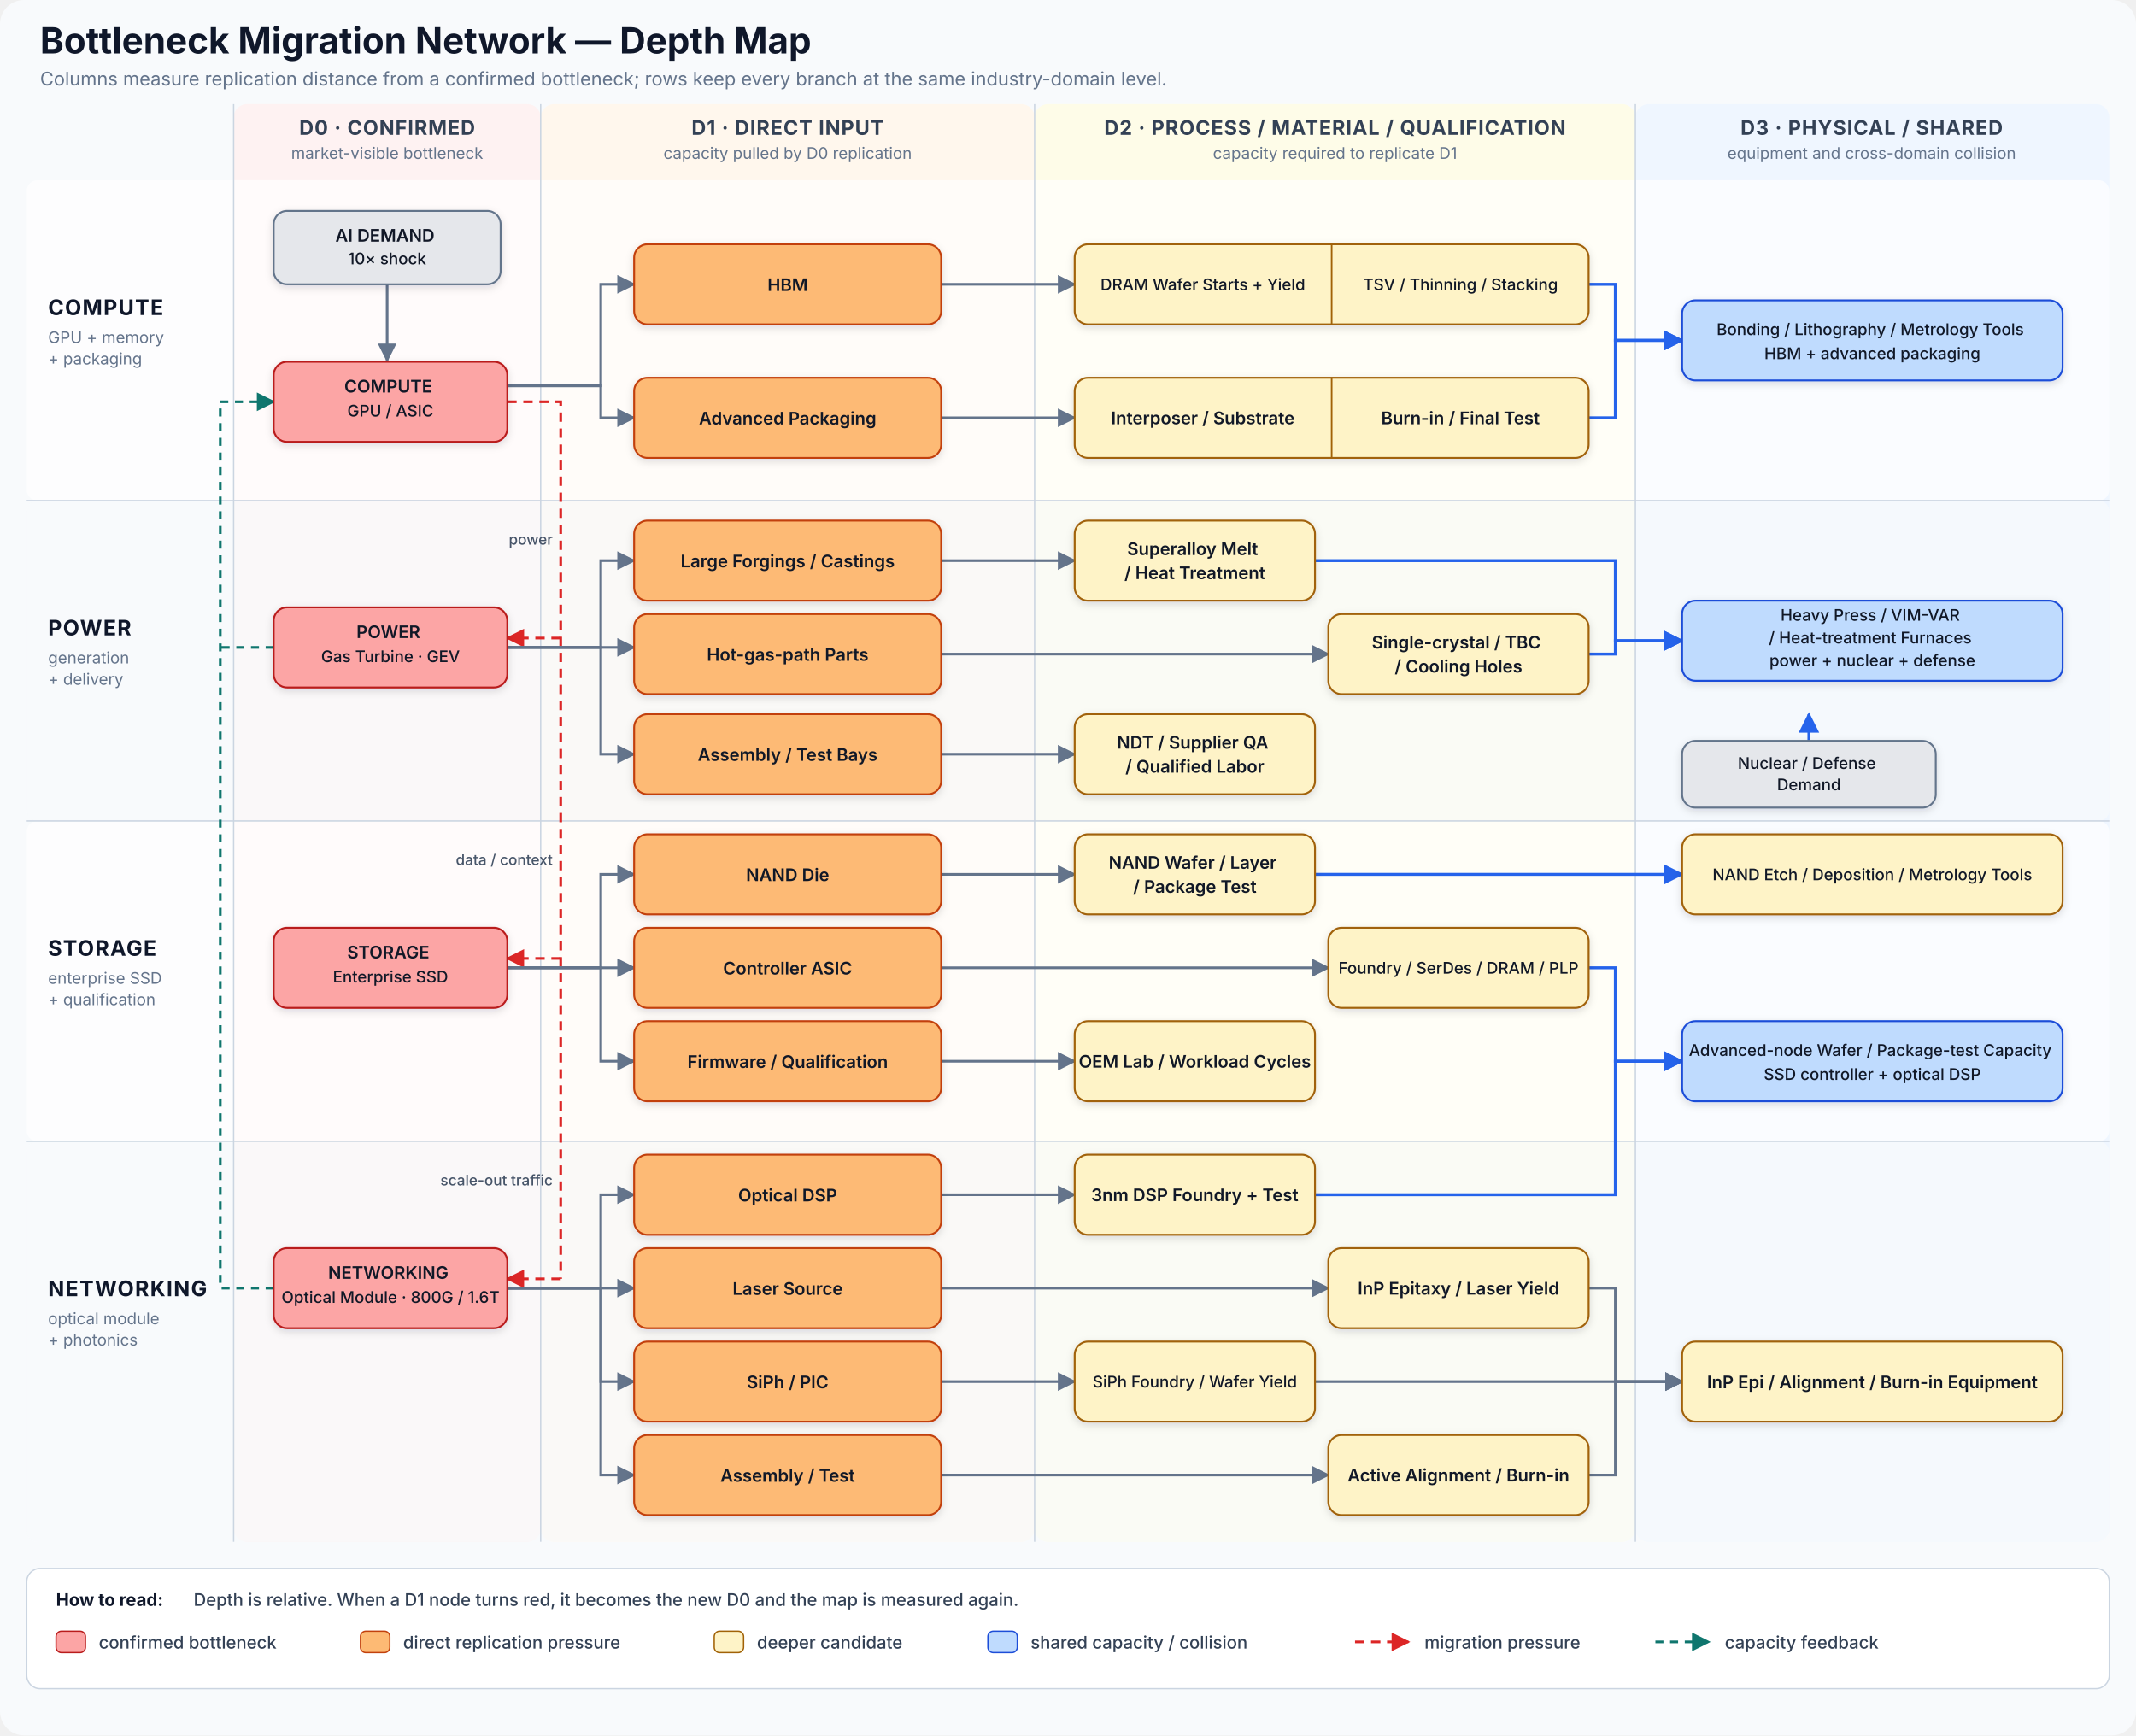
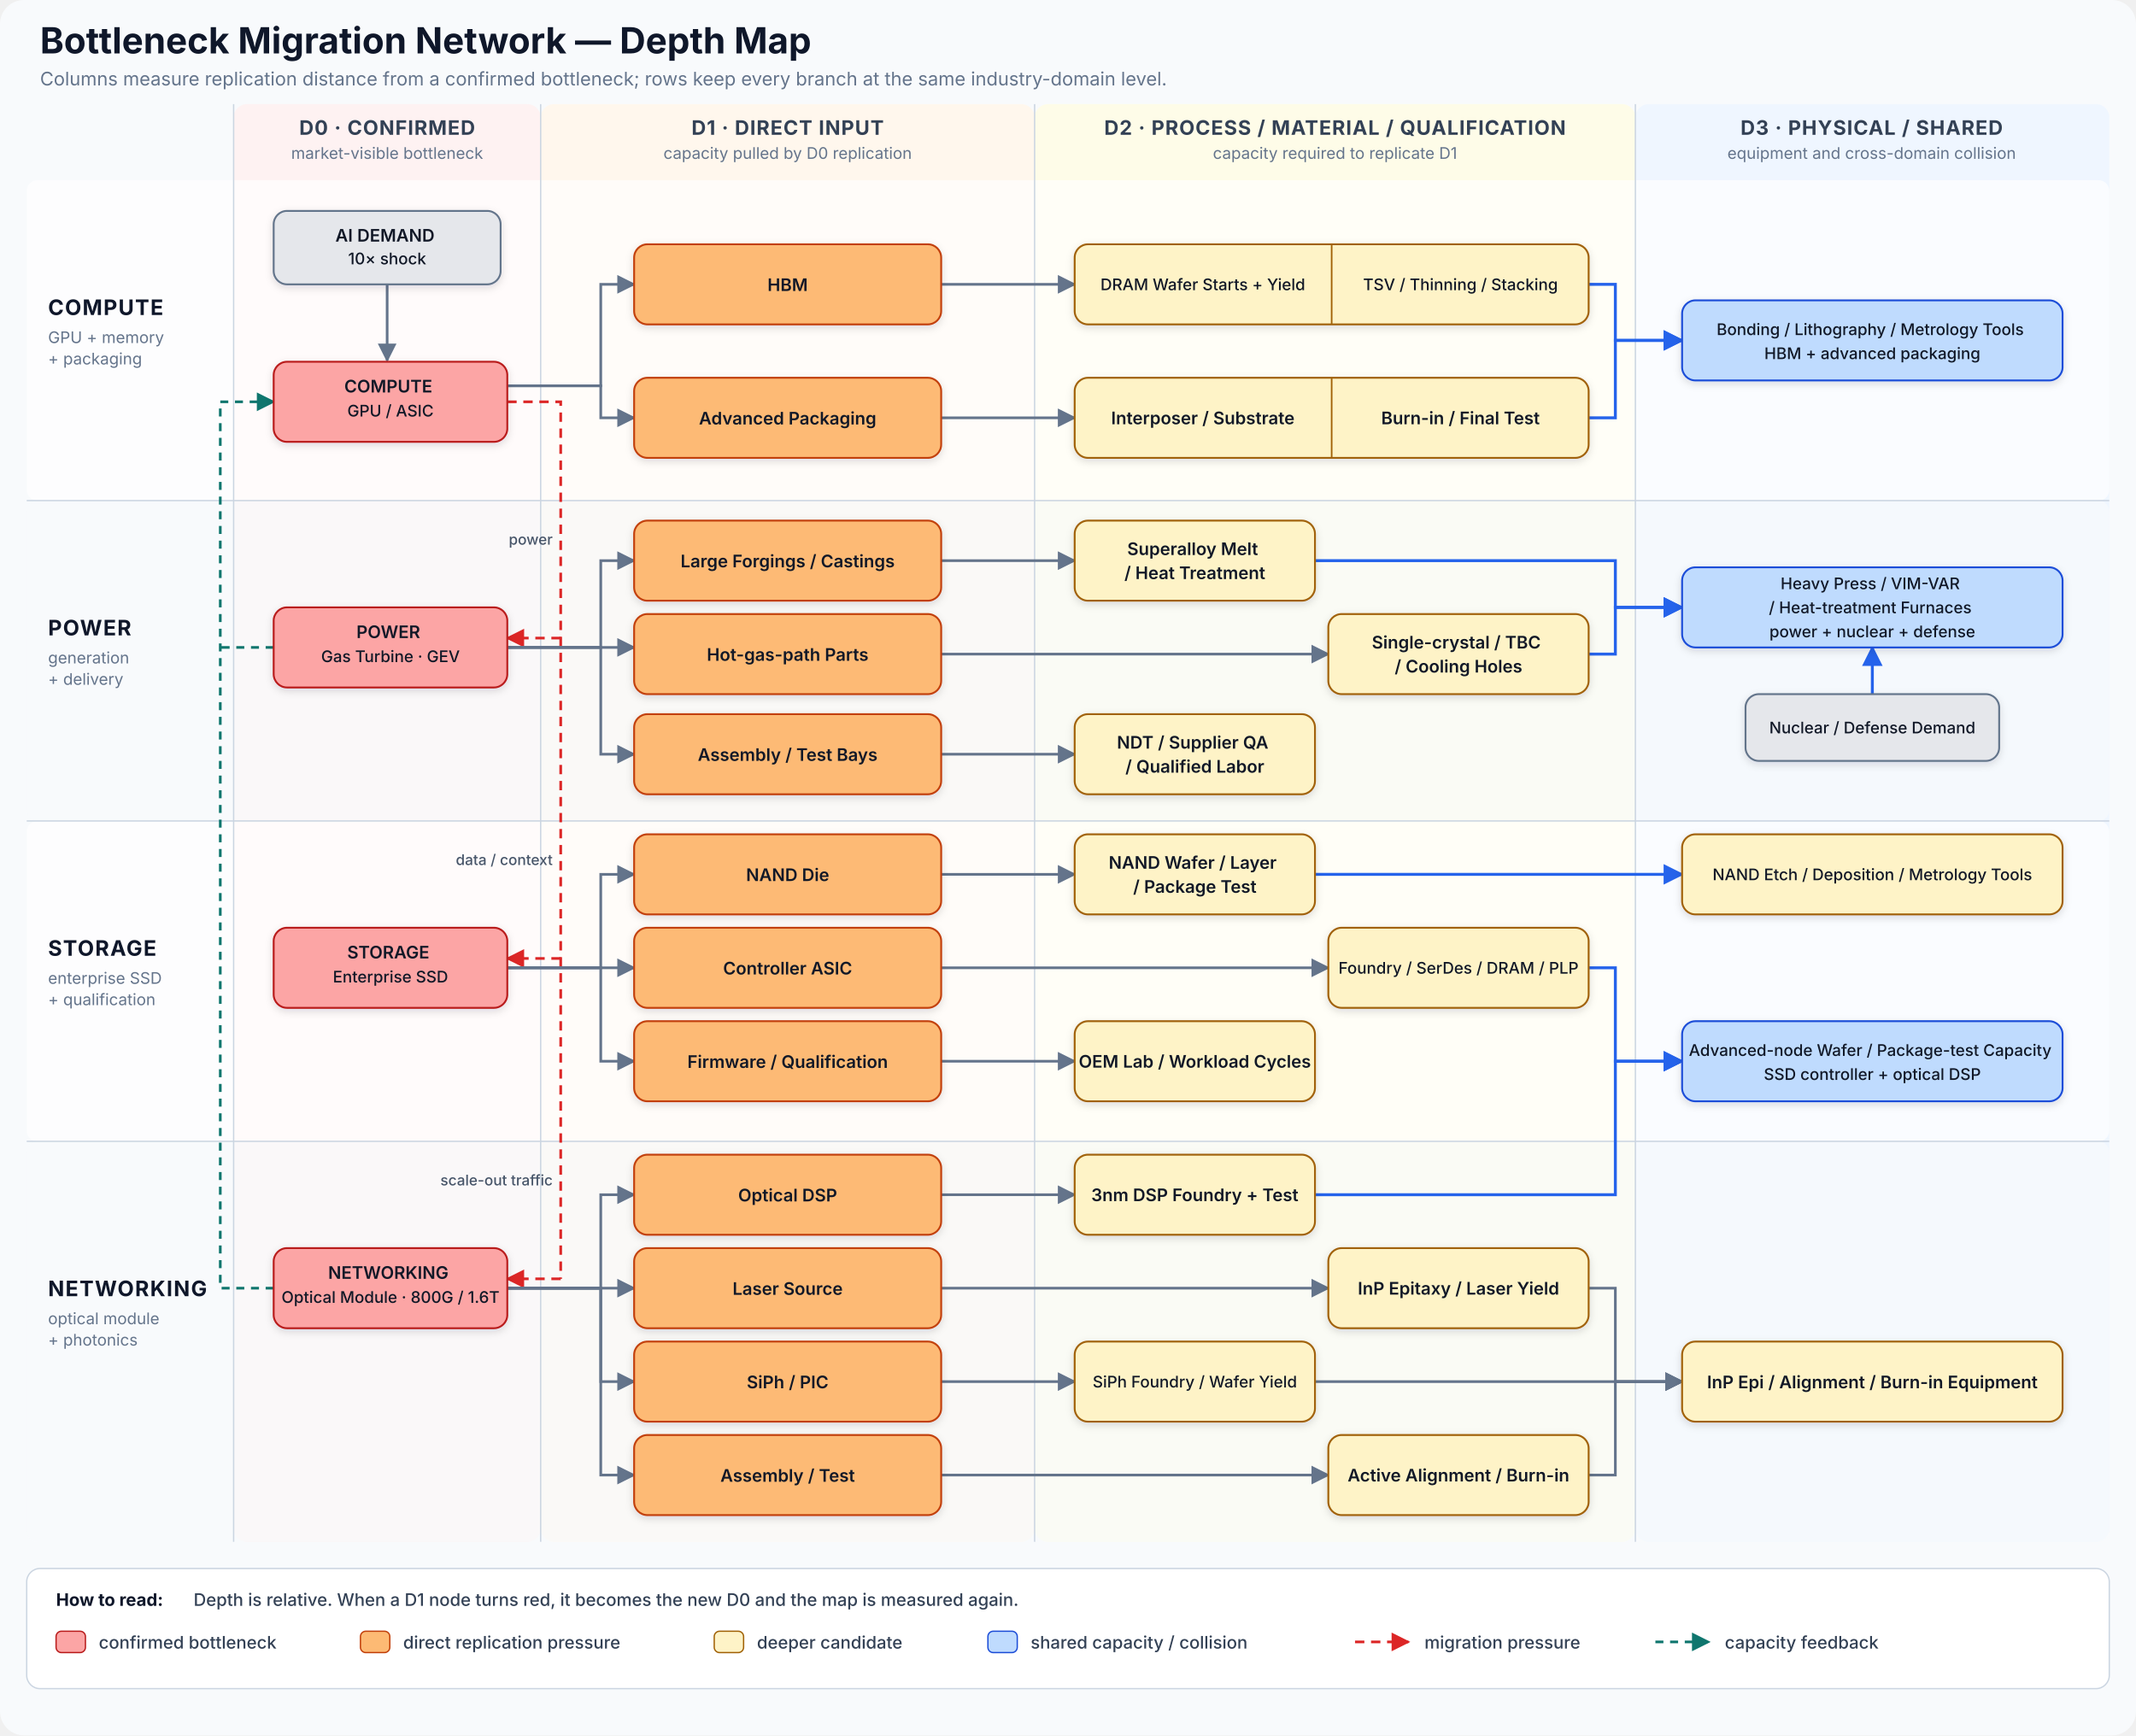
<svg xmlns="http://www.w3.org/2000/svg" width="1600" height="1300" viewBox="0 0 1600 1300" role="img" aria-labelledby="title desc">
  <defs>
    <filter id="shadow" x="-20%" y="-20%" width="140%" height="140%">
      <feDropShadow dx="0" dy="2" stdDeviation="3" flood-color="#0f172a" flood-opacity="0.14" />
    </filter>
    <marker id="arrow" viewBox="0 0 10 10" refX="9" refY="5" markerWidth="7" markerHeight="7" orient="auto-start-reverse">
      <path d="M 0 0 L 10 5 L 0 10 z" fill="#64748b" />
    </marker>
    <marker id="arrow-red" viewBox="0 0 10 10" refX="9" refY="5" markerWidth="7" markerHeight="7" orient="auto-start-reverse">
      <path d="M 0 0 L 10 5 L 0 10 z" fill="#dc2626" />
    </marker>
    <marker id="arrow-blue" viewBox="0 0 10 10" refX="9" refY="5" markerWidth="7" markerHeight="7" orient="auto-start-reverse">
      <path d="M 0 0 L 10 5 L 0 10 z" fill="#2563eb" />
    </marker>
    <marker id="arrow-teal" viewBox="0 0 10 10" refX="9" refY="5" markerWidth="7" markerHeight="7" orient="auto-start-reverse">
      <path d="M 0 0 L 10 5 L 0 10 z" fill="#0f766e" />
    </marker>
    <style>
      .canvas { fill: #f8fafc; }
      .grid { stroke: #cbd5e1; stroke-width: 1; }
      .lane-a { fill: #ffffff; }
      .lane-b { fill: #f8fafc; }
      .depth-0 { fill: #fef2f2; }
      .depth-1 { fill: #fff7ed; }
      .depth-2 { fill: #fefce8; }
      .depth-3 { fill: #eff6ff; }
      .title { font: 700 27px -apple-system, BlinkMacSystemFont, "Segoe UI", sans-serif; fill: #0f172a; }
      .subtitle { font: 400 14px -apple-system, BlinkMacSystemFont, "Segoe UI", sans-serif; fill: #64748b; }
      .depth-label { font: 700 15px -apple-system, BlinkMacSystemFont, "Segoe UI", sans-serif; fill: #334155; letter-spacing: 0.6px; }
      .depth-note { font: 400 12px -apple-system, BlinkMacSystemFont, "Segoe UI", sans-serif; fill: #64748b; }
      .lane-label { font: 700 16px -apple-system, BlinkMacSystemFont, "Segoe UI", sans-serif; fill: #0f172a; letter-spacing: 0.8px; }
      .lane-note { font: 400 12px -apple-system, BlinkMacSystemFont, "Segoe UI", sans-serif; fill: #64748b; }
      .node { stroke: #64748b; stroke-width: 1.4; rx: 10; filter: url(#shadow); }
      .confirmed { fill: #fca5a5; stroke: #b91c1c; }
      .direct { fill: #fdba74; stroke: #c2410c; }
      .candidate { fill: #fef3c7; stroke: #a16207; }
      .shared { fill: #bfdbfe; stroke: #1d4ed8; }
      .context { fill: #e5e7eb; stroke: #64748b; }
      .node-text { font: 600 13px -apple-system, BlinkMacSystemFont, "Segoe UI", sans-serif; fill: #111827; text-anchor: middle; }
      .node-small { font: 500 12px -apple-system, BlinkMacSystemFont, "Segoe UI", sans-serif; fill: #111827; text-anchor: middle; }
      .node-center { dominant-baseline: middle; }
      .edge { fill: none; stroke: #64748b; stroke-width: 2; marker-end: url(#arrow); }
      .pressure { fill: none; stroke: #dc2626; stroke-width: 2; stroke-dasharray: 7 5; marker-end: url(#arrow-red); }
      .pressure-trunk { fill: none; stroke: #dc2626; stroke-width: 2; stroke-dasharray: 7 5; }
      .shared-edge { fill: none; stroke: #2563eb; stroke-width: 2.2; marker-end: url(#arrow-blue); }
      .feedback { fill: none; stroke: #0f766e; stroke-width: 2; stroke-dasharray: 6 5; marker-end: url(#arrow-teal); }
      .feedback-trunk { fill: none; stroke: #0f766e; stroke-width: 2; stroke-dasharray: 6 5; }
      .edge-label { font: 500 11px -apple-system, BlinkMacSystemFont, "Segoe UI", sans-serif; fill: #475569; }
      .legend { font: 500 13px -apple-system, BlinkMacSystemFont, "Segoe UI", sans-serif; fill: #334155; }
      .legend-strong { font: 700 13px -apple-system, BlinkMacSystemFont, "Segoe UI", sans-serif; fill: #0f172a; }
    </style>
  </defs>
  <rect class="canvas" width="1600" height="1300" rx="18" />
  <text class="title" x="30" y="40">Bottleneck Migration Network — Depth Map</text>
  <text class="subtitle" x="30" y="64">Columns measure replication distance from a confirmed bottleneck; rows keep every branch at the same industry-domain level.</text>
  <rect class="depth-0" x="175" y="78" width="230" height="1077" rx="10" />
  <rect class="depth-1" x="405" y="78" width="370" height="1077" rx="10" />
  <rect class="depth-2" x="775" y="78" width="450" height="1077" rx="10" />
  <rect class="depth-3" x="1225" y="78" width="355" height="1077" rx="10" />
  <text class="depth-label" x="290" y="101" text-anchor="middle">D0 · CONFIRMED</text>
  <text class="depth-note" x="290" y="119" text-anchor="middle">market-visible bottleneck</text>
  <text class="depth-label" x="590" y="101" text-anchor="middle">D1 · DIRECT INPUT</text>
  <text class="depth-note" x="590" y="119" text-anchor="middle">capacity pulled by D0 replication</text>
  <text class="depth-label" x="1000" y="101" text-anchor="middle">D2 · PROCESS / MATERIAL / QUALIFICATION</text>
  <text class="depth-note" x="1000" y="119" text-anchor="middle">capacity required to replicate D1</text>
  <text class="depth-label" x="1402" y="101" text-anchor="middle">D3 · PHYSICAL / SHARED</text>
  <text class="depth-note" x="1402" y="119" text-anchor="middle">equipment and cross-domain collision</text>
  <rect class="lane-a" x="20" y="135" width="1560" height="240" rx="8" opacity="0.66" />
  <rect class="lane-b" x="20" y="375" width="1560" height="240" rx="8" opacity="0.66" />
  <rect class="lane-a" x="20" y="615" width="1560" height="240" rx="8" opacity="0.66" />
  <rect class="lane-b" x="20" y="855" width="1560" height="300" rx="8" opacity="0.66" />
  <line class="grid" x1="20" y1="375" x2="1580" y2="375" />
  <line class="grid" x1="20" y1="615" x2="1580" y2="615" />
  <line class="grid" x1="20" y1="855" x2="1580" y2="855" />
  <line class="grid" x1="175" y1="78" x2="175" y2="1155" />
  <line class="grid" x1="405" y1="78" x2="405" y2="1155" />
  <line class="grid" x1="775" y1="78" x2="775" y2="1155" />
  <line class="grid" x1="1225" y1="78" x2="1225" y2="1155" />
  <text class="lane-label" x="36" y="236">COMPUTE</text>
  <text class="lane-note" x="36" y="257">GPU + memory</text>
  <text class="lane-note" x="36" y="273">+ packaging</text>
  <text class="lane-label" x="36" y="476">POWER</text>
  <text class="lane-note" x="36" y="497">generation</text>
  <text class="lane-note" x="36" y="513">+ delivery</text>
  <text class="lane-label" x="36" y="716">STORAGE</text>
  <text class="lane-note" x="36" y="737">enterprise SSD</text>
  <text class="lane-note" x="36" y="753">+ qualification</text>
  <text class="lane-label" x="36" y="971">NETWORKING</text>
  <text class="lane-note" x="36" y="992">optical module</text>
  <text class="lane-note" x="36" y="1008">+ photonics</text>
  <path class="edge" d="M290 213 V270" />
  <path class="pressure-trunk" d="M380 301 H420 V958" />
  <path class="pressure" d="M420 478 H380" />
  <path class="pressure" d="M420 718 H380" />
  <path class="pressure" d="M420 958 H380" />
  <text class="edge-label" x="414" y="408" text-anchor="end">power</text>
  <text class="edge-label" x="414" y="648" text-anchor="end">data / context</text>
  <text class="edge-label" x="414" y="888" text-anchor="end">scale-out traffic</text>
  <path class="feedback-trunk" d="M205 485 H165 M205 965 H165 V301" />
  <path class="feedback" d="M165 301 H205" />
  <path class="edge" d="M380 289 H450 V213 H475" />
  <path class="edge" d="M380 289 H450 V313 H475" />
  <path class="edge" d="M705 213 H805" />
  <path class="edge" d="M705 313 H805" />
  <path class="shared-edge" d="M1190 213 H1210 V255 H1260" />
  <path class="shared-edge" d="M1190 313 H1210 V255 H1260" />
  <path class="edge" d="M380 485 H450 V420 H475" />
  <path class="edge" d="M380 485 H475" />
  <path class="edge" d="M380 485 H450 V565 H475" />
  <path class="edge" d="M705 420 H805" />
  <path class="edge" d="M705 490 H995" />
  <path class="edge" d="M705 565 H805" />
-   <path class="shared-edge" d="M985 420 H1210 V480 H1260" />
-   <path class="shared-edge" d="M1190 490 H1210 V480 H1260" />
-   <path class="shared-edge" d="M1355 590 V535" />
+   <path class="shared-edge" d="M985 420 H1210 V455 H1260" />
+   <path class="shared-edge" d="M1190 490 H1210 V455 H1260" />
+   <path class="shared-edge" d="M1402.5 520 V485" />
  <path class="edge" d="M380 725 H450 V655 H475" />
  <path class="edge" d="M380 725 H475" />
  <path class="edge" d="M380 725 H450 V795 H475" />
  <path class="edge" d="M705 655 H805" />
  <path class="edge" d="M705 725 H995" />
  <path class="edge" d="M705 795 H805" />
  <path class="shared-edge" d="M985 655 H1260" />
  <path class="shared-edge" d="M1190 725 H1210 V795 H1260" />
  <path class="edge" d="M380 965 H450 V895 H475" />
  <path class="edge" d="M380 965 H475" />
  <path class="edge" d="M380 965 H450 V1035 H475" />
  <path class="edge" d="M380 965 H450 V1105 H475" />
  <path class="edge" d="M705 895 H805" />
  <path class="edge" d="M705 965 H995" />
  <path class="edge" d="M705 1035 H805" />
  <path class="edge" d="M705 1105 H995" />
  <path class="shared-edge" d="M985 895 H1210 V795 H1260" />
  <path class="edge" d="M1190 965 H1210 V1035 H1260" />
  <path class="edge" d="M985 1035 H1260" />
  <path class="edge" d="M1190 1105 H1210 V1035 H1260" />
  <rect class="node context" x="205" y="158" width="170" height="55" />
  <text class="node-text" x="290" y="181">
    <tspan x="290">AI DEMAND</tspan>
    <tspan class="node-small" x="290" dy="17">10× shock</tspan>
  </text>
  <rect class="node confirmed" x="205" y="271" width="175" height="60" />
  <text class="node-text" x="292.5" y="294">
    <tspan x="292.5">COMPUTE</tspan>
    <tspan class="node-small" x="292.5" dy="18">GPU / ASIC</tspan>
  </text>
  <rect class="node confirmed" x="205" y="455" width="175" height="60" />
  <text class="node-text" x="292.5" y="478">
    <tspan x="292.5">POWER</tspan>
    <tspan class="node-small" x="292.5" dy="18">Gas Turbine · GEV</tspan>
  </text>
  <rect class="node confirmed" x="205" y="695" width="175" height="60" />
  <text class="node-text" x="292.5" y="718">
    <tspan x="292.5">STORAGE</tspan>
    <tspan class="node-small" x="292.5" dy="18">Enterprise SSD</tspan>
  </text>
  <rect class="node confirmed" x="205" y="935" width="175" height="60" />
  <text class="node-text" x="292.5" y="958">
    <tspan x="292.5">NETWORKING</tspan>
    <tspan class="node-small" x="292.5" dy="18">Optical Module · 800G / 1.6T</tspan>
  </text>
  <rect class="node direct" x="475" y="183" width="230" height="60" />
  <text class="node-text" x="590" y="218">HBM</text>
  <rect class="node direct" x="475" y="283" width="230" height="60" />
  <text class="node-text" x="590" y="318">Advanced Packaging</text>
  <rect class="node direct" x="475" y="390" width="230" height="60" />
  <text class="node-text" x="590" y="425">Large Forgings / Castings</text>
  <rect class="node direct" x="475" y="460" width="230" height="60" />
  <text class="node-text" x="590" y="495">Hot-gas-path Parts</text>
  <rect class="node direct" x="475" y="535" width="230" height="60" />
  <text class="node-text" x="590" y="570">Assembly / Test Bays</text>
  <rect class="node direct" x="475" y="625" width="230" height="60" />
  <text class="node-text" x="590" y="660">NAND Die</text>
  <rect class="node direct" x="475" y="695" width="230" height="60" />
  <text class="node-text" x="590" y="730">Controller ASIC</text>
  <rect class="node direct" x="475" y="765" width="230" height="60" />
  <text class="node-text" x="590" y="800">Firmware / Qualification</text>
  <rect class="node direct" x="475" y="865" width="230" height="60" />
  <text class="node-text" x="590" y="900">Optical DSP</text>
  <rect class="node direct" x="475" y="935" width="230" height="60" />
  <text class="node-text" x="590" y="970">Laser Source</text>
  <rect class="node direct" x="475" y="1005" width="230" height="60" />
  <text class="node-text" x="590" y="1040">SiPh / PIC</text>
  <rect class="node direct" x="475" y="1075" width="230" height="60" />
  <text class="node-text" x="590" y="1110">Assembly / Test</text>
  <rect class="node candidate" x="805" y="183" width="385" height="60" />
  <line x1="997.5" y1="183" x2="997.5" y2="243" stroke="#a16207" stroke-width="1.2" />
  <text class="node-small node-center" x="901" y="213">DRAM Wafer Starts + Yield</text>
  <text class="node-small node-center" x="1094" y="213">TSV / Thinning / Stacking</text>
  <rect class="node candidate" x="805" y="283" width="385" height="60" />
  <line x1="997.5" y1="283" x2="997.5" y2="343" stroke="#a16207" stroke-width="1.2" />
  <text class="node-text node-center" x="901" y="313">Interposer / Substrate</text>
  <text class="node-text node-center" x="1094" y="313">Burn-in / Final Test</text>
  <rect class="node candidate" x="805" y="390" width="180" height="60" />
  <text class="node-text node-center" x="895">
    <tspan x="895" y="411">Superalloy Melt</tspan>
    <tspan x="895" y="429">/ Heat Treatment</tspan>
  </text>
  <rect class="node candidate" x="995" y="460" width="195" height="60" />
  <text class="node-text node-center" x="1092.5">
    <tspan x="1092.5" y="481">Single-crystal / TBC</tspan>
    <tspan x="1092.5" y="499">/ Cooling Holes</tspan>
  </text>
  <rect class="node candidate" x="805" y="535" width="180" height="60" />
  <text class="node-text node-center" x="895">
    <tspan x="895" y="556">NDT / Supplier QA</tspan>
    <tspan x="895" y="574">/ Qualified Labor</tspan>
  </text>
  <rect class="node candidate" x="805" y="625" width="180" height="60" />
  <text class="node-text node-center" x="895">
    <tspan x="895" y="646">NAND Wafer / Layer</tspan>
    <tspan x="895" y="664">/ Package Test</tspan>
  </text>
  <rect class="node candidate" x="995" y="695" width="195" height="60" />
  <text class="node-small node-center" x="1092.5" y="725">Foundry / SerDes / DRAM / PLP</text>
  <rect class="node candidate" x="805" y="765" width="180" height="60" />
  <text class="node-text node-center" x="895" y="795">OEM Lab / Workload Cycles</text>
  <rect class="node candidate" x="805" y="865" width="180" height="60" />
  <text class="node-text node-center" x="895" y="895">3nm DSP Foundry + Test</text>
  <rect class="node candidate" x="995" y="935" width="195" height="60" />
  <text class="node-text node-center" x="1092.5" y="965">InP Epitaxy / Laser Yield</text>
  <rect class="node candidate" x="805" y="1005" width="180" height="60" />
  <text class="node-small node-center" x="895" y="1035">SiPh Foundry / Wafer Yield</text>
  <rect class="node candidate" x="995" y="1075" width="195" height="60" />
  <text class="node-text node-center" x="1092.5" y="1105">Active Alignment / Burn-in</text>
  <rect class="node shared" x="1260" y="225" width="285" height="60" />
  <text class="node-small" x="1402.5" y="251">
    <tspan x="1402.5">Bonding / Lithography / Metrology Tools</tspan>
    <tspan x="1402.5" dy="18">HBM + advanced packaging</tspan>
  </text>
-   <rect class="node shared" x="1260" y="450" width="285" height="60" />
-   <text class="node-small" x="1402.5" y="465">
-     <tspan x="1402.5">Heavy Press / VIM-VAR</tspan>
-     <tspan x="1402.5" dy="17">/ Heat-treatment Furnaces</tspan>
-     <tspan x="1402.5" dy="17">power + nuclear + defense</tspan>
-   </text>
-   <rect class="node context" x="1260" y="555" width="190" height="50" />
-   <text class="node-small" x="1355" y="576">
-     <tspan x="1355">Nuclear / Defense</tspan>
-     <tspan x="1355" dy="16">Demand</tspan>
-   </text>
+   <rect class="node shared" x="1260" y="425" width="285" height="60" />
+   <text class="node-small node-center" x="1402.5">
+     <tspan x="1402.5" y="437">Heavy Press / VIM-VAR</tspan>
+     <tspan x="1402.5" y="455">/ Heat-treatment Furnaces</tspan>
+     <tspan x="1402.5" y="473">power + nuclear + defense</tspan>
+   </text>
+   <rect class="node context" x="1307.5" y="520" width="190" height="50" />
+   <text class="node-small node-center" x="1402.5" y="545">Nuclear / Defense Demand</text>
  <rect class="node candidate" x="1260" y="625" width="285" height="60" />
  <text class="node-small node-center" x="1402.5" y="655">NAND Etch / Deposition / Metrology Tools</text>
  <rect class="node shared" x="1260" y="765" width="285" height="60" />
  <text class="node-small" x="1402.5" y="791">
    <tspan x="1402.5">Advanced-node Wafer / Package-test Capacity</tspan>
    <tspan x="1402.5" dy="18">SSD controller + optical DSP</tspan>
  </text>
  <rect class="node candidate" x="1260" y="1005" width="285" height="60" />
  <text class="node-text" x="1402.5" y="1040">InP Epi / Alignment / Burn-in Equipment</text>
  <rect x="20" y="1175" width="1560" height="90" rx="10" fill="#ffffff" stroke="#cbd5e1" />
  <text class="legend-strong" x="42" y="1203">How to read:</text>
  <text class="legend" x="145" y="1203">Depth is relative. When a D1 node turns red, it becomes the new D0 and the map is measured again.</text>
  <rect x="42" y="1222" width="22" height="16" rx="4" class="confirmed" />
  <text class="legend" x="74" y="1235">confirmed bottleneck</text>
  <rect x="270" y="1222" width="22" height="16" rx="4" class="direct" />
  <text class="legend" x="302" y="1235">direct replication pressure</text>
  <rect x="535" y="1222" width="22" height="16" rx="4" class="candidate" />
  <text class="legend" x="567" y="1235">deeper candidate</text>
  <rect x="740" y="1222" width="22" height="16" rx="4" class="shared" />
  <text class="legend" x="772" y="1235">shared capacity / collision</text>
  <line x1="1015" y1="1230" x2="1055" y2="1230" class="pressure" />
  <text class="legend" x="1067" y="1235">migration pressure</text>
  <line x1="1240" y1="1230" x2="1280" y2="1230" class="feedback" />
  <text class="legend" x="1292" y="1235">capacity feedback</text>
</svg>
